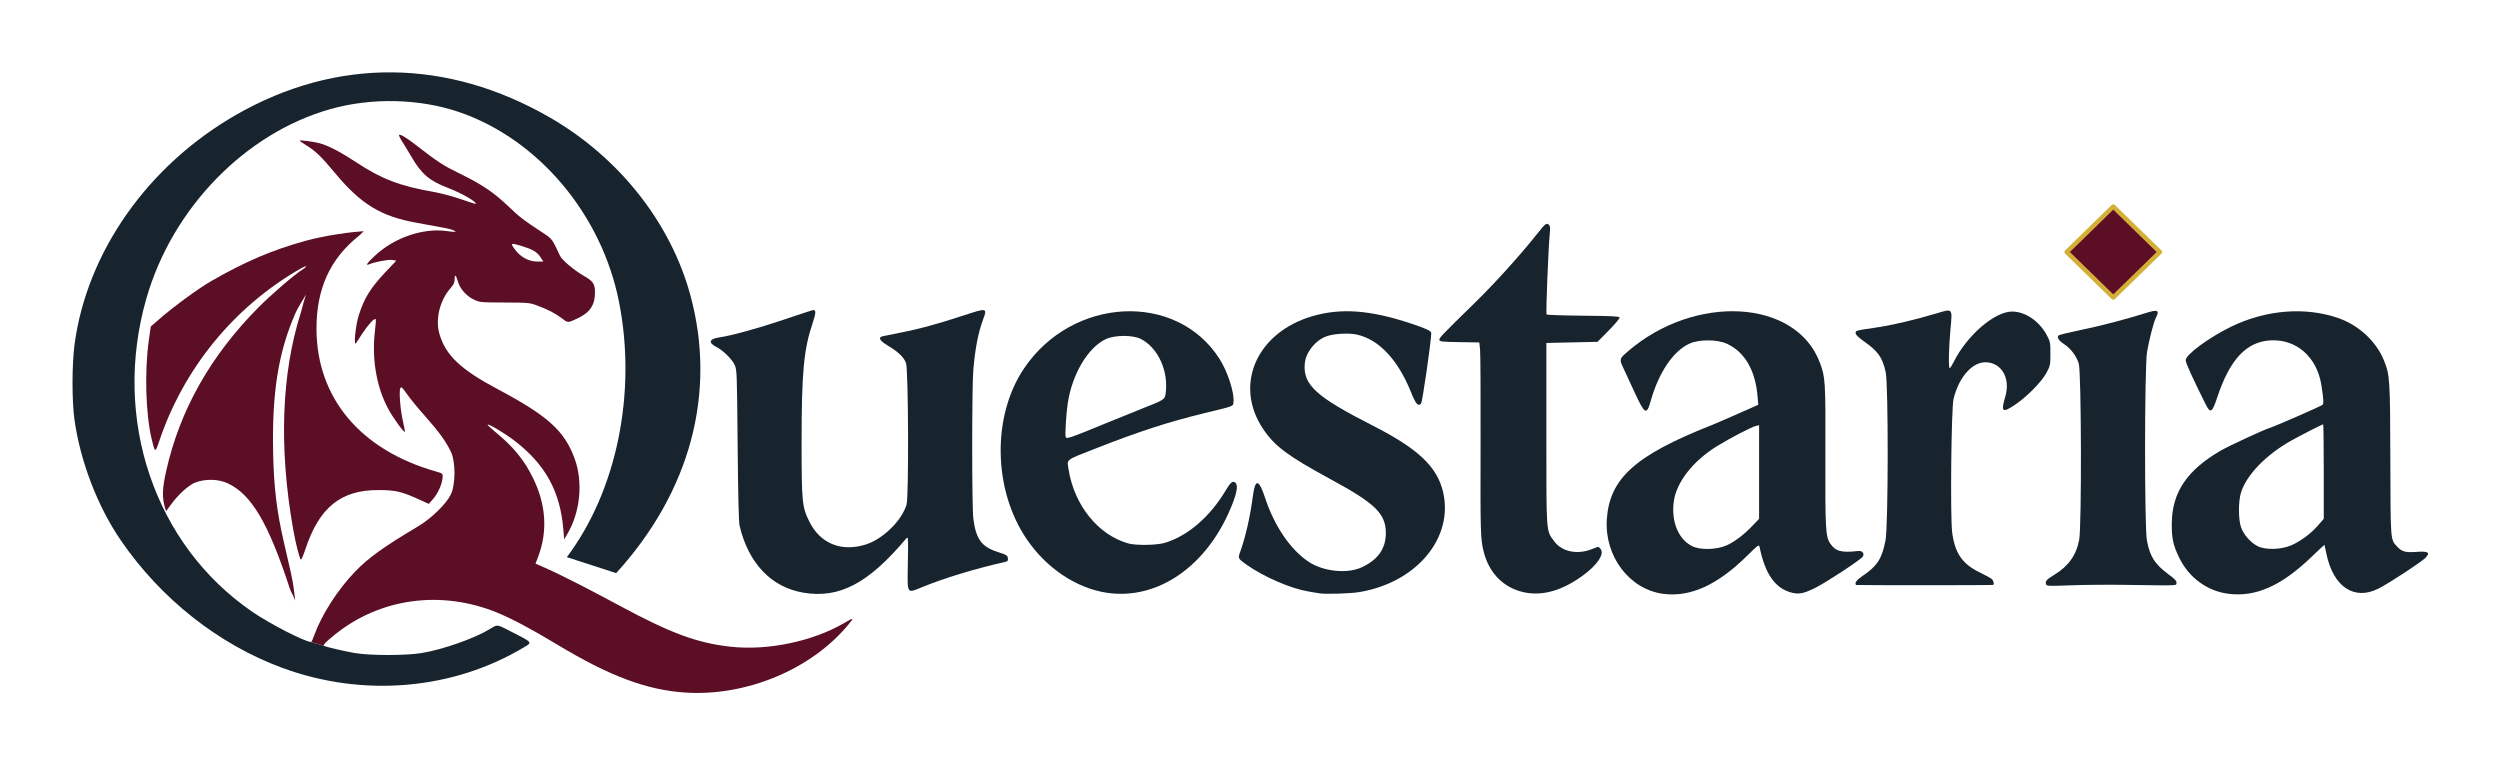
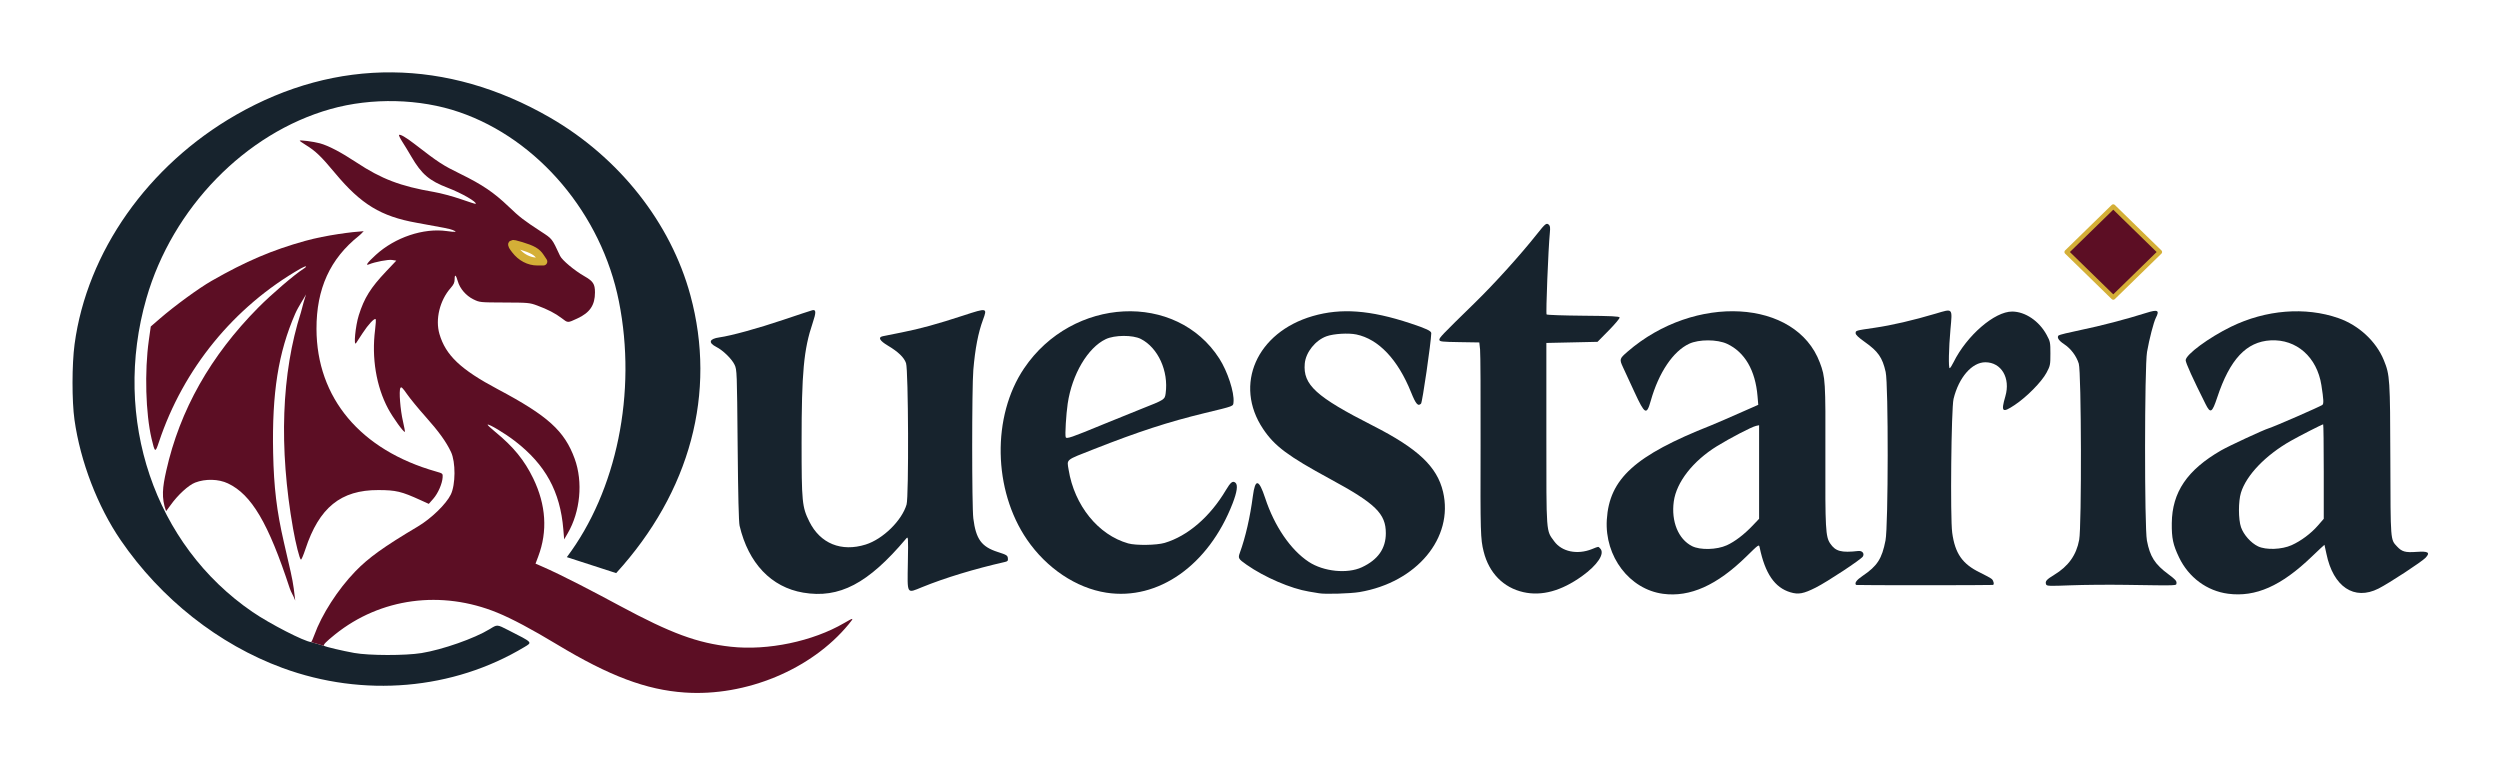
<svg xmlns="http://www.w3.org/2000/svg" width="2227" height="682" viewBox="0 0 2227 682" role="img" aria-labelledby="title desc">
  <g id="questaria-logo" transform="translate(19 -22)">
    <g id="symbol">
      <path id="q-ring" fill="#17232d" d="M 269.71,597.32 C 271.21,598.25 286.23,601.79 296.5,603.64 C 309.8,606.04 342.05,606.09 356.5,603.75 C 375.2,600.71 403.71,590.7 417.15,582.46 C 424.19,578.15 423.51,578.11 434.05,583.47 C 455.79,594.53 455.33,594.06 448.31,598.28 C 384.72,636.58 304.72,643.52 232.63,617 C 175.75,596.07 124.33,555.47 88.55,503.24 C 67.97,473.19 52.6,433.18 47.35,396 C 44.99,379.32 45.03,346.56 47.43,328.66 C 58.47,246.4 112.8,169.25 191.38,124.25 C 280.86,73.01 379.4,73.89 470.99,126.76 C 532.5,162.26 578.46,220.44 595.99,285 C 619.581,371.871 595.873,460.107 529.881,532.526 L 485.939,518.299 C 530.355,459.373 548.516,371.647 532.33,290.5 C 516.85,212.86 460.53,146.06 390.19,121.9 C 355.02,109.82 312.23,108.78 275.5,119.13 C 199.51,140.52 134.56,207.28 111.41,287.79 C 80.56,395.08 118.59,507.44 206,567.18 C 221.46,577.75 252.07,593.47 258.12,593.95 L 269.71,597.32 Z" />
      <path id="dragon-body" fill="#5c0e24" fill-rule="evenodd" d="M 260.98,587.75 C 267.56,569.48 281.95,547.11 297.4,531.11 C 309.29,518.79 322.87,509.04 353.24,491 C 365.17,483.91 378.45,471.02 382.59,462.5 C 386.86,453.7 386.97,433.64 382.79,424.71 C 378.51,415.58 371.93,406.45 359.9,392.98 C 353.77,386.12 346.47,377.23 343.68,373.23 C 339.46,367.19 338.44,366.24 337.66,367.64 C 336.26,370.14 337.59,387.19 339.97,397.39 C 341.11,402.28 341.87,406.47 341.65,406.69 C 340.77,407.56 331,394.03 326.71,386 C 316.15,366.25 311.94,340.72 315.13,315.79 C 315.76,310.92 315.98,306.65 315.62,306.29 C 314.52,305.19 308.95,311.17 304.11,318.62 C 301.58,322.53 298.92,326.58 298.21,327.62 C 295.81,331.13 297.63,312.28 300.6,302.86 C 305.45,287.46 311.07,278.43 324.88,263.84 L 334.03,254.18 L 330.26,253.57 C 326.87,253.03 314.86,255.31 309.75,257.47 C 306.04,259.04 308.29,255.9 315.75,249.08 C 332.87,233.44 358.25,224.92 378.97,227.84 C 387.1,228.99 388.9,228.69 384.39,226.93 C 381.44,225.78 377.46,224.98 352.08,220.44 C 320.34,214.76 302.63,203.98 279.59,176.33 C 266.88,161.07 262.14,156.53 253.18,151.02 C 250.33,149.26 248,147.62 248,147.36 C 248,146.54 260.34,148.12 265.93,149.66 C 273.64,151.79 284.6,157.52 298.5,166.69 C 320.91,181.48 337.68,187.87 367.52,193 C 373.59,194.04 384.37,196.92 391.49,199.4 C 398.6,201.88 404.55,203.78 404.71,203.62 C 406.24,202.1 392.34,194.08 380,189.36 C 363.4,183.01 356.57,177.18 347.47,161.59 C 344.88,157.14 341.2,151.1 339.3,148.16 C 337.41,145.22 336.13,142.54 336.47,142.2 C 337.36,141.31 342.65,144.37 350.03,150.07 C 371.99,167.02 375.15,169.08 391.12,176.91 C 410.61,186.46 420.95,193.47 434,205.94 C 443.98,215.49 447.54,218.23 463,228.31 C 473.08,234.88 472.58,234.24 479.9,249.93 C 481.67,253.73 492.67,262.95 501.38,267.93 C 509.4,272.52 511,274.95 511,282.51 C 511,293.83 506.47,300.53 495.33,305.67 C 486.49,309.76 487.02,309.77 481.35,305.43 C 475.68,301.11 468.83,297.57 459.5,294.14 C 452.8,291.67 451.55,291.56 430.41,291.48 C 408.37,291.39 408.31,291.39 402.64,288.61 C 396.17,285.45 390.66,279.06 388.83,272.6 C 387.17,266.78 386,265.93 386,270.56 C 386,273.67 385.24,275.38 382.48,278.51 C 372.76,289.53 368.64,306.37 372.45,319.49 C 377.98,338.5 391.41,351.21 424.5,368.76 C 469.07,392.41 483.9,405.83 492.93,430.68 C 500.44,451.36 497.97,477.75 486.7,497.09 L 483.55,502.5 L 482.81,493.5 C 480.02,459.84 466.91,435.9 439.79,414.95 C 431.01,408.16 416.33,399.34 415.38,400.29 C 415.11,400.56 418.2,403.49 422.26,406.8 C 438.33,419.94 448.19,432.03 456.02,448.21 C 467.43,471.79 468.93,495.21 460.47,517.67 L 458.05,524.09 L 462.78,526.14 C 482.966,534.889 511.86,550.237 533,561.6 C 578.97,586.31 602.05,594.82 632.12,598.12 C 664.89,601.72 705.04,593.33 732.92,577.05 C 741.8,571.86 742.06,571.94 736.86,578.25 C 703.79,618.38 645.47,642.63 591,638.9 C 556.59,636.55 523.77,624.18 477,595.96 C 454.88,582.61 436.97,573.08 424.02,567.78 C 374.22,547.39 319.96,554.65 279.51,587.12 C 271.33,593.69 268.54,596.6 269.71,597.32 L 258.12,593.95 C 258.45,593.98 259.75,591.19 260.98,587.75 Z M 462.33,250.93 C 459.27,246.3 455.55,244.14 445.26,241.01 C 435.84,238.15 435.32,238.51 440.0,244.64 C 445.03,251.23 452.2,255.0 459.71,255.0 L 465.03,255.0 L 462.33,250.93 Z" stroke="#D4AF37" stroke-width="0" stroke-linejoin="round" stroke-linecap="round" />
+       <path id="dragon-eye" fill="none" stroke="#D4AF37" stroke-width="7" stroke-linejoin="round" d="M 462.33,250.93 C 459.27,246.3 455.55,244.14 445.26,241.01 C 435.84,238.15 435.32,238.51 440.0,244.64 C 445.03,251.23 452.2,255.0 459.71,255.0 L 465.03,255.0 L 462.33,250.93 Z" />
      <path id="dragon-wing" fill="#5c0e24" d="M 239.08,546 C 220.06,487.97 205.09,462.56 184.02,452.6 C 175.67,448.65 163.98,448.36 154.86,451.88 C 148.87,454.2 139.34,462.94 132.93,472 C 131.18,474.48 129.39,476.89 128.95,477.37 C 124.6,465.4 125.824,455.968 129.1,441.33 C 141.17,387.39 168.5,338.95 211.09,295.97 C 222.88,284.09 243.15,266.7 251.28,261.51 C 255.65,258.72 253.59,258.49 248.8,261.23 C 189.4,295.25 144.26,350.53 122.53,415.89 C 119.32,425.54 119,425.39 116.04,412.85 C 110.74,390.31 109.69,352.92 113.57,325.17 L 115.3,312.85 L 123.3,305.92 C 136.6,294.41 158.07,278.73 169.5,272.19 C 199.92,254.78 223.52,244.71 253,236.55 C 271.62,231.4 295.2,228.5 305,227.93 C 304,228.7 303.09,230.19 300.75,232.04 C 275.02,252.5 262.83,279.23 262.93,315.01 C 263.09,376.47 302.06,422.92 369.5,442.05 C 375.42,443.73 375.5,443.8 375.3,447.21 C 374.97,452.86 371.2,461.49 366.95,466.32 L 362.96,470.85 L 355.73,467.56 C 338.51,459.72 333.83,458.6 318,458.55 C 284.6,458.44 265.27,474.12 253.04,511.26 C 251.28,516.62 249.47,520.79 249.03,520.52 C 247.84,519.79 244.4,506.14 242.08,493 C 229.32,420.67 231.71,354.42 249.03,300.4 C 250.65,294 252.3,288.2 253.6,284.26 C 252.6,286.5 246.82,294.91 243.95,301.5 C 228.88,336.11 223.19,372 224.31,425.5 C 224.95,456.14 227.48,477.2 233.88,505 C 234.95,509.68 237.69,521.6 239.96,531.5 C 242.6,543.1 243.2,550.5 244,557 C 242.1,552 240.326,549.801 239.08,546 Z" stroke="#D4AF37" stroke-width="0" stroke-linejoin="round" stroke-linecap="round" />
    </g>
    <g id="wordmark">
      <path id="letter-1-u" fill="#17232d" d="M696.50,549.92 C668.03,545.10 647.71,523.73 639.83,490.36 C639.07,487.11 638.49,463.34 638.09,418.50 C637.51,353.18 637.45,351.39 635.40,347.00 C632.97,341.79 625.14,334.13 619.09,331.05 C611.66,327.26 612.75,323.83 621.80,322.55 C632.40,321.05 656.05,314.56 678.58,306.96 C691.73,302.52 703.45,298.65 704.61,298.36 C708.05,297.48 708.12,300.26 704.92,309.71 C696.97,333.20 695.06,353.81 695.06,416.00 C695.07,469.38 695.48,473.57 701.96,486.65 C711.66,506.22 730.46,513.87 752.15,507.07 C767.53,502.24 784.41,485.70 788.58,471.38 C790.63,464.31 790.21,351.87 788.10,345.50 C786.45,340.51 781.10,335.34 772.01,329.94 C764.63,325.55 762.90,322.51 767.25,321.54 C768.49,321.26 776.25,319.70 784.50,318.07 C800.63,314.88 815.69,310.74 839.58,302.93 C860.34,296.14 860.58,296.19 856.67,306.78 C852.37,318.42 849.67,332.39 848.04,351.50 C846.69,367.39 846.69,473.06 848.04,483.85 C850.35,502.23 855.29,509.04 869.71,513.68 C877.70,516.24 878.53,516.75 878.81,519.22 C879.07,521.48 878.66,522.04 876.31,522.57 C849.05,528.76 822.82,536.73 802.42,545.03 C788.44,550.72 789.25,552.10 789.72,523.30 C790.11,499.50 790.11,499.50 788.00,502.00 C754.33,541.91 728.64,555.36 696.50,549.92 Z" />
      <path id="letter-2-e" fill="#17232d" d="M966.50,549.96 C939.65,545.79 913.32,528.18 895.86,502.70 C865.60,458.57 864.47,392.77 893.24,350.15 C936.38,286.22 1028.85,281.62 1067.23,341.50 C1074.53,352.90 1080.64,371.62 1079.82,380.13 C1079.45,384.05 1080.94,383.48 1054.00,390.01 C1021.68,397.85 995.27,406.44 955.46,422.10 C929.66,432.24 931.38,430.84 932.92,440.43 C938.06,472.25 959.31,498.54 986.00,506.07 C992.85,508.01 1011.29,507.74 1018.50,505.60 C1039.04,499.50 1058.96,482.33 1073.00,458.62 C1077.20,451.53 1079.13,450.03 1081.53,452.02 C1083.85,453.95 1082.99,460.18 1078.99,470.50 C1057.69,525.44 1012.82,557.14 966.50,549.96 Z M965.00,399.49 C975.17,395.29 989.75,389.39 997.39,386.38 C1018.45,378.07 1018.59,377.98 1019.36,372.41 C1022.08,352.58 1012.60,331.77 997.28,323.94 C990.08,320.27 973.91,320.35 966.00,324.11 C949.99,331.72 935.97,355.47 932.11,381.50 C930.69,391.15 929.59,409.48 930.32,411.40 C931.03,413.25 934.84,411.94 965.00,399.49 Z" />
      <path id="letter-3-s" fill="#17232d" d="M1156.00,550.47 C1155.17,550.31 1151.12,549.63 1147.00,548.97 C1131.03,546.38 1107.37,536.20 1091.50,525.08 C1084.10,519.90 1083.71,519.21 1085.47,514.39 C1090.50,500.55 1094.59,482.72 1097.04,464.00 C1099.14,448.01 1102.37,448.55 1108.07,465.84 C1116.30,490.80 1130.71,511.87 1146.82,522.49 C1160.02,531.19 1181.21,533.35 1194.16,527.31 C1208.47,520.64 1215.50,510.66 1215.50,497.00 C1215.50,479.53 1206.38,470.63 1166.00,448.74 C1128.30,428.29 1116.44,419.44 1106.15,404.07 C1079.85,364.75 1100.43,318.01 1150.41,303.55 C1175.66,296.25 1201.53,298.17 1237.40,310.03 C1251.57,314.71 1256.04,316.83 1255.98,318.82 C1255.68,327.76 1248.03,380.40 1246.87,381.56 C1244.18,384.25 1242.24,382.04 1237.98,371.46 C1226.23,342.23 1209.04,324.06 1189.22,319.94 C1182.19,318.48 1169.20,319.25 1162.81,321.50 C1152.81,325.02 1144.19,335.78 1143.28,345.86 C1141.59,364.78 1153.22,375.39 1204.00,401.21 C1244.10,421.60 1261.18,437.70 1266.46,460.10 C1276.12,501.07 1243.01,540.82 1192.07,549.41 C1183.94,550.78 1161.02,551.46 1156.00,550.47 Z" />
      <path id="letter-4-t" fill="#17232d" d="M1338.06,549.50 C1320.20,545.48 1307.39,532.40 1302.64,513.33 C1299.83,502.04 1299.68,496.81 1299.90,418.59 C1300.02,375.19 1299.82,336.83 1299.45,333.36 L1298.77,327.05 1281.15,326.77 C1265.51,326.53 1263.49,326.31 1263.20,324.81 C1262.86,323.06 1265.01,320.81 1294.80,291.73 C1312.34,274.61 1335.53,248.95 1350.14,230.50 C1357.48,221.24 1358.55,220.38 1360.59,222.08 C1361.87,223.14 1362.07,224.62 1361.60,229.45 C1360.21,243.61 1357.92,301.32 1358.71,302.11 C1359.18,302.58 1373.92,303.09 1391.45,303.24 C1416.57,303.44 1423.43,303.78 1423.77,304.80 C1424.01,305.52 1419.67,310.69 1414.14,316.30 L1404.08,326.50 1381.29,327.00 L1358.50,327.50 1358.50,408.50 C1358.50,498.88 1358.16,494.19 1365.52,504.23 C1372.32,513.50 1385.97,516.33 1399.00,511.18 C1405.54,508.59 1404.53,508.67 1406.43,510.57 C1410.89,515.04 1404.17,525.26 1390.20,535.27 C1371.79,548.44 1354.42,553.18 1338.06,549.50 Z" />
      <path id="letter-5-a" fill="#17232d" d="M1462.50,550.97 C1432.58,546.98 1410.35,517.75 1412.34,485.00 C1414.57,448.42 1437.39,427.74 1505.07,400.98 C1509.07,399.40 1521.09,394.18 1541.38,385.21 L1547.26,382.61 1546.61,374.91 C1544.69,351.89 1535.24,335.64 1519.50,328.30 C1510.69,324.19 1494.36,324.16 1485.66,328.24 C1471.37,334.93 1458.60,353.91 1451.51,379.00 C1447.79,392.16 1446.29,391.36 1437.03,371.35 C1433.00,362.63 1428.41,352.73 1426.85,349.34 C1423.44,341.97 1423.57,341.54 1430.82,335.26 C1490.79,283.34 1580.86,288.43 1602.09,344.94 C1607.08,358.23 1607.25,361.13 1607.05,427.52 C1606.85,493.14 1607.23,500.11 1611.35,506.16 C1616.13,513.18 1621.18,514.52 1636.37,512.82 C1639.90,512.43 1642.06,515.05 1640.43,517.75 C1638.83,520.40 1608.72,540.26 1598.50,545.41 C1587.53,550.93 1583.08,551.76 1575.88,549.61 C1561.90,545.43 1553.33,532.92 1548.49,509.61 C1547.90,506.74 1547.81,506.79 1536.70,517.69 C1510.50,543.37 1486.44,554.16 1462.50,550.97 Z M1519.26,507.72 C1526.37,504.49 1534.69,498.14 1542.25,490.19 L1548.00,484.15 1548.00,442.47 L1548.00,400.78 1545.25,401.39 C1541.38,402.25 1522.42,412.09 1510.59,419.37 C1489.11,432.60 1474.35,451.48 1472.00,468.75 C1469.58,486.50 1476.05,502.30 1488.27,508.49 C1495.51,512.16 1510.32,511.79 1519.26,507.72 Z" />
      <path id="letter-6-r" fill="#17232d" d="M1634.42,543.08 C1632.78,541.44 1634.78,538.65 1640.25,534.97 C1653.28,526.19 1657.43,519.76 1660.61,503.41 C1663.12,490.48 1663.24,364.51 1660.75,353.36 C1657.87,340.47 1654.03,334.98 1641.92,326.45 C1636.61,322.70 1634.00,320.21 1634.00,318.90 C1634.00,316.41 1633.77,316.48 1651.00,313.97 C1666.16,311.77 1685.27,307.34 1705.38,301.36 C1720.88,296.76 1720.22,296.05 1718.46,315.50 C1716.93,332.33 1716.59,350.00 1717.79,350.00 C1718.23,350.00 1719.75,347.64 1721.18,344.75 C1732.96,320.92 1757.77,299.46 1773.45,299.53 C1785.07,299.58 1797.44,307.95 1804.12,320.26 C1807.35,326.22 1807.50,326.97 1807.50,337.00 C1807.50,347.05 1807.35,347.78 1804.05,354.00 C1799.74,362.11 1786.47,375.58 1775.73,382.74 C1764.55,390.19 1763.31,389.04 1767.38,375.00 C1772.10,358.74 1763.83,344.71 1749.53,344.71 C1737.60,344.71 1725.84,358.28 1721.22,377.36 C1719.18,385.79 1718.20,482.96 1720.02,496.50 C1722.51,514.99 1729.09,524.45 1744.77,532.03 C1749.57,534.36 1754.29,536.95 1755.25,537.78 C1756.99,539.30 1757.68,542.94 1756.25,543.07 C1752.89,543.39 1634.74,543.40 1634.42,543.08 Z" />
      <path id="letter-7-i" fill="#17232d" d="M1803.68,542.61 C1802.62,539.84 1803.95,538.26 1810.85,534.09 C1823.54,526.42 1830.62,516.50 1833.14,502.85 C1835.42,490.51 1835.10,353.43 1832.77,345.92 C1830.65,339.06 1825.66,332.47 1819.61,328.50 C1814.86,325.39 1813.07,322.53 1814.80,320.80 C1815.35,320.25 1824.28,318.06 1834.65,315.93 C1852.16,312.34 1875.13,306.34 1893.00,300.69 C1903.18,297.48 1904.92,298.38 1901.47,305.06 C1899.50,308.86 1895.59,323.96 1893.58,335.50 C1891.31,348.48 1891.22,491.76 1893.47,503.51 C1896.22,517.89 1900.51,524.60 1912.71,533.62 C1918.54,537.93 1920.06,539.58 1919.81,541.30 C1919.45,543.82 1922.93,543.70 1874.50,542.99 C1859.10,542.76 1837.00,542.95 1825.40,543.40 C1806.44,544.14 1804.24,544.06 1803.68,542.61 Z" />
      <path id="letter-8-a" fill="#17232d" d="M1965.82,550.90 C1946.92,548.43 1930.66,536.38 1922.09,518.50 C1916.72,507.29 1915.48,501.45 1915.63,488.00 C1915.93,460.44 1929.34,440.65 1959.50,423.25 C1966.42,419.26 1997.16,404.99 2002.00,403.52 C2006.94,402.03 2047.66,384.26 2049.77,382.68 C2051.09,381.69 2050.90,377.89 2048.89,365.08 C2044.97,340.08 2026.69,323.96 2003.67,325.20 C1982.06,326.36 1967.40,342.02 1956.12,376.00 C1951.53,389.80 1950.08,390.65 1945.74,382.00 C1934.47,359.53 1928.00,345.27 1928.00,342.90 C1928.00,337.91 1948.60,322.71 1968.50,313.01 C1999.43,297.93 2034.55,295.12 2064.00,305.36 C2082.16,311.68 2097.69,326.05 2104.53,342.88 C2109.92,356.14 2110.13,359.40 2110.32,431.66 C2110.52,504.64 2110.35,502.46 2116.30,508.83 C2120.65,513.50 2123.63,514.32 2133.60,513.62 C2144.09,512.88 2146.08,514.13 2141.78,518.76 C2138.41,522.39 2109.40,541.41 2099.81,546.28 C2078.15,557.28 2059.42,544.78 2053.37,515.28 C2052.50,511.00 2051.71,507.42 2051.63,507.32 C2051.54,507.22 2046.44,511.99 2040.28,517.90 C2013.14,543.99 1990.34,554.09 1965.82,550.90 Z M2022.37,507.64 C2030.70,503.90 2039.64,497.23 2045.75,490.20 L2051.00,484.16 2051.00,442.08 C2051.00,418.94 2050.77,400.00 2050.48,400.00 C2049.58,400.00 2029.81,410.08 2021.65,414.71 C1999.20,427.42 1982.07,445.25 1977.24,460.90 C1974.85,468.67 1974.88,484.72 1977.30,491.67 C1979.65,498.39 1986.13,505.67 1992.46,508.70 C1999.51,512.08 2013.58,511.58 2022.37,507.64 Z" />
      <path id="i-diamond" fill="#5c0e24" stroke="#D4AF37" stroke-width="4" stroke-linejoin="round" stroke-linecap="round" d="M1863.5,206 L1905,246.5 L1863.5,287 L1822,246.5 Z" />
    </g>
  </g>
</svg>
